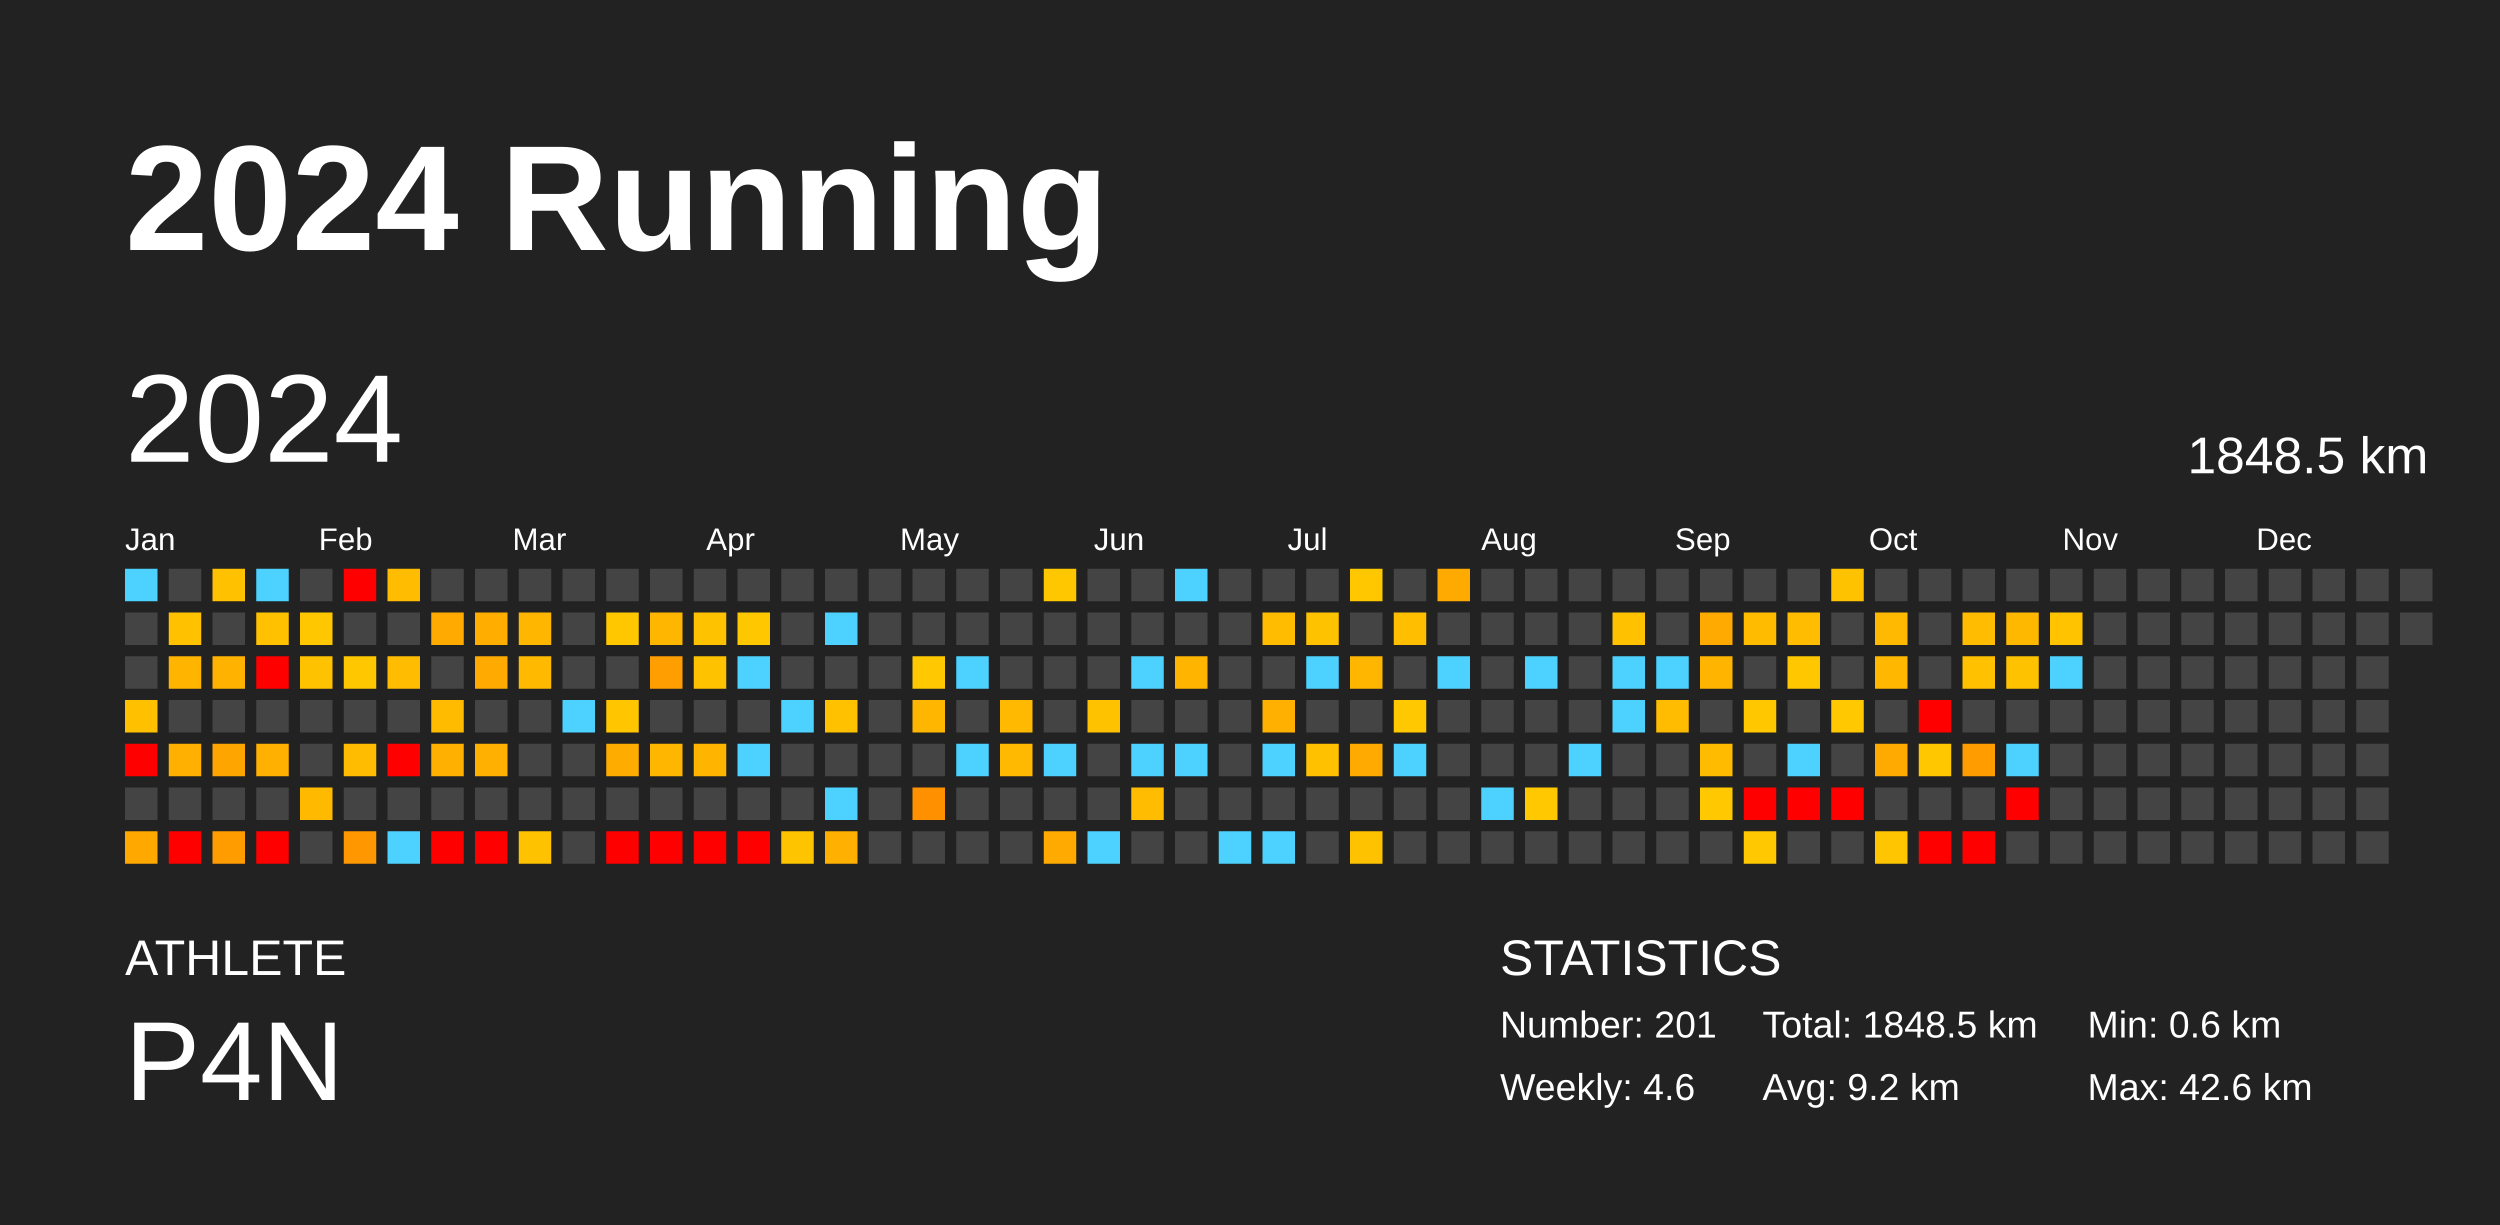
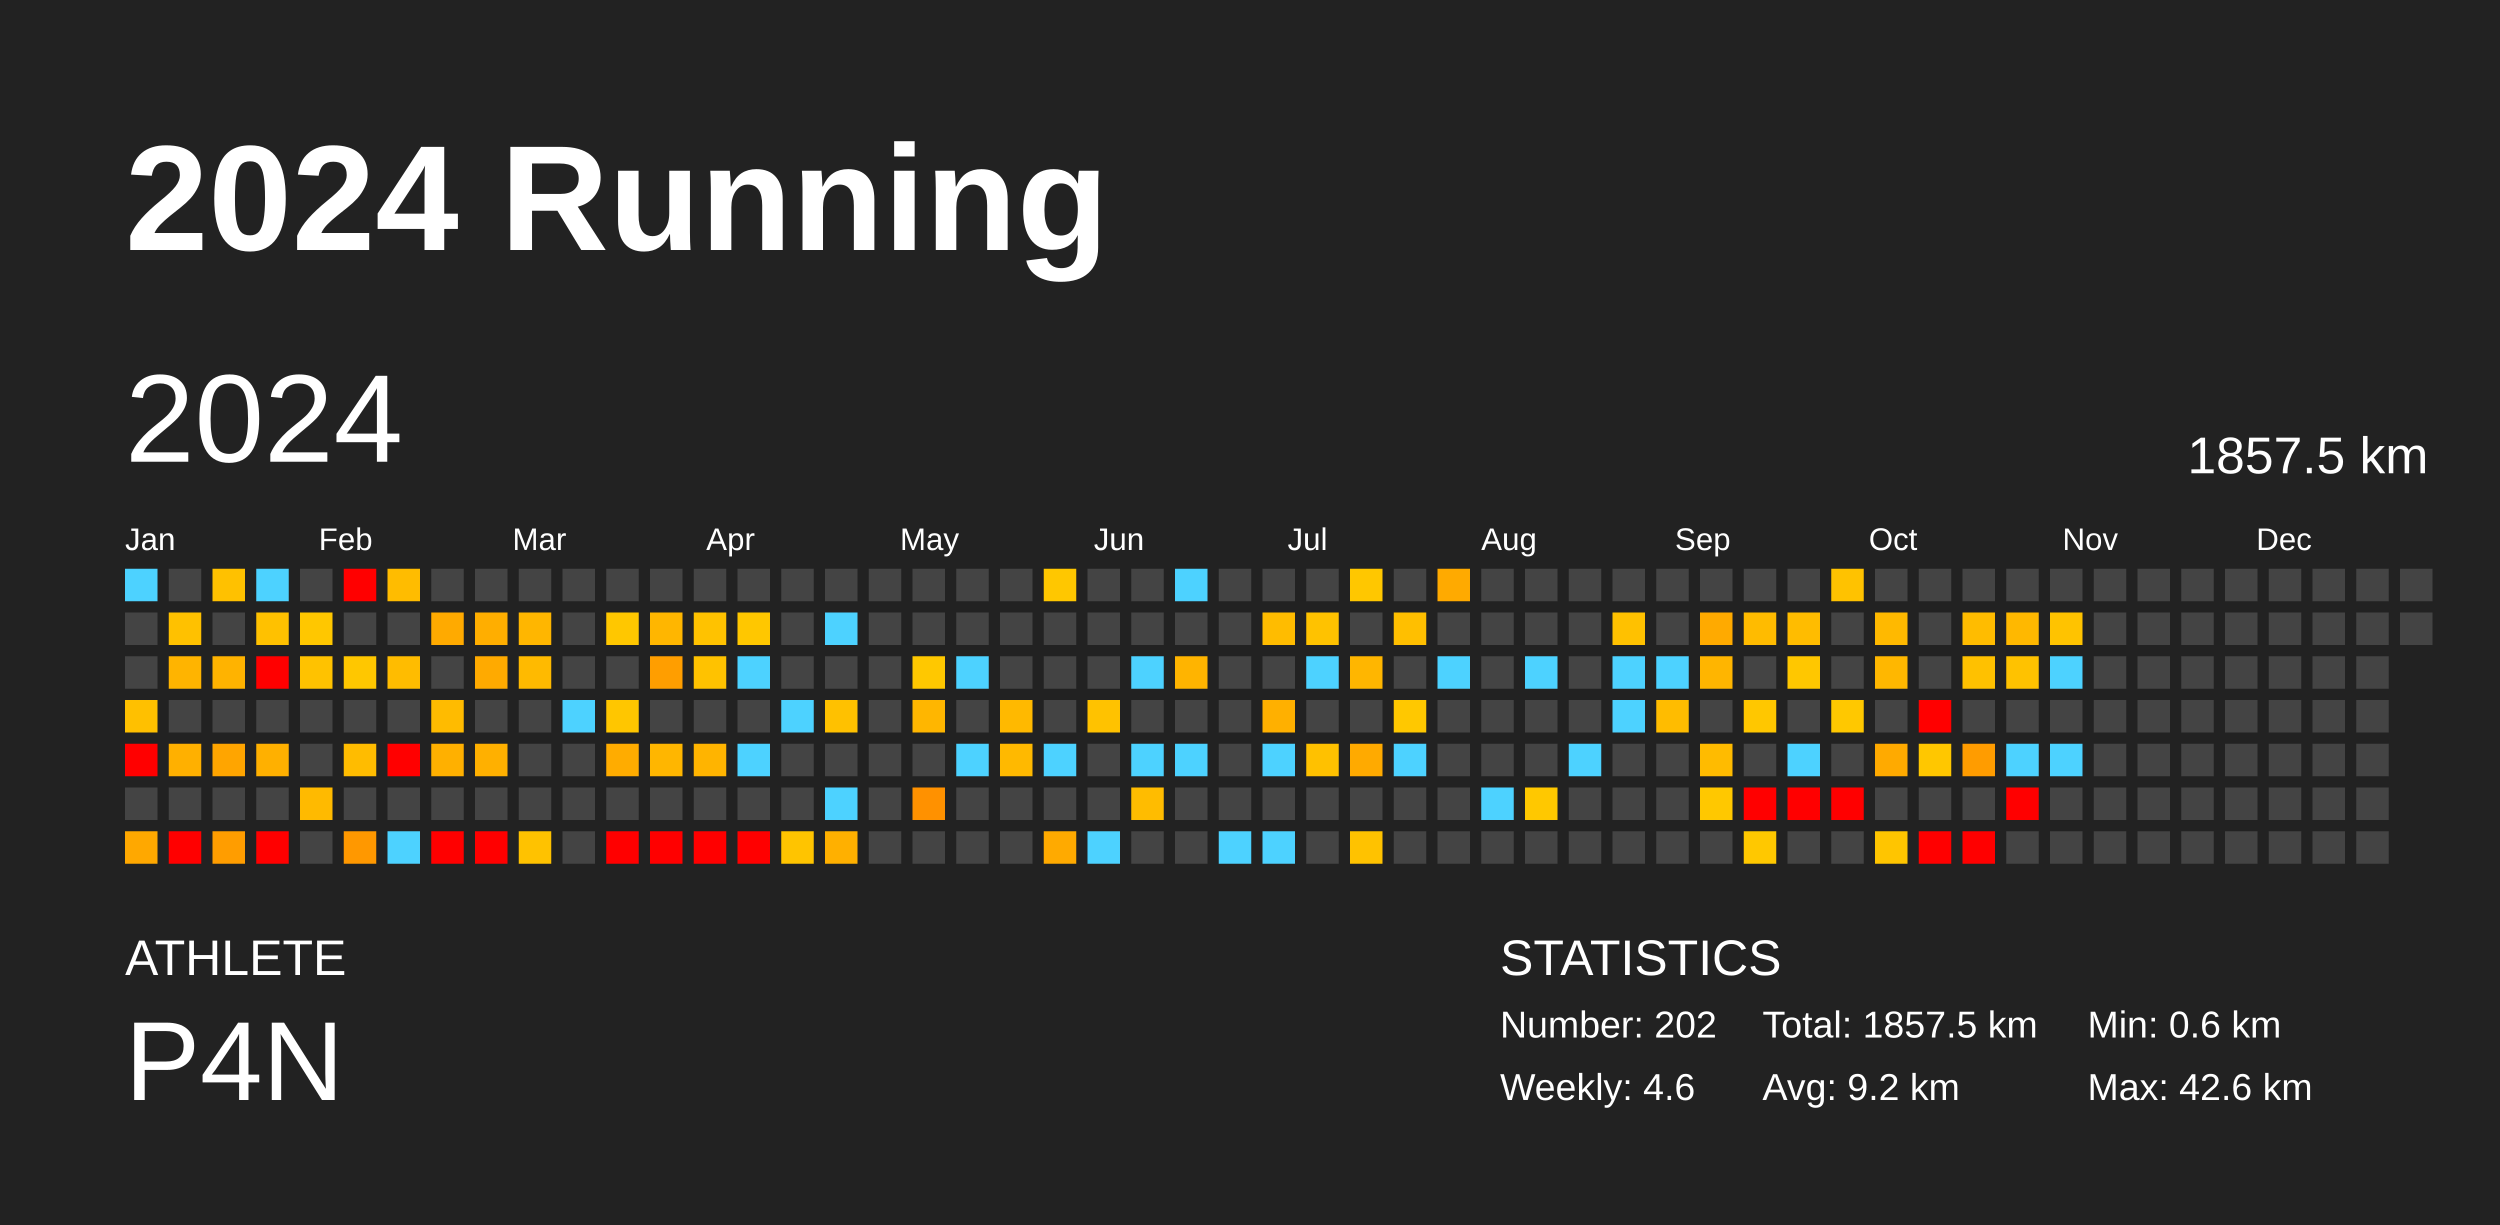
<svg xmlns="http://www.w3.org/2000/svg" baseProfile="full" height="98mm" version="1.1" viewBox="0,0,200,98" width="200mm">
  <defs />
  <rect fill="#222222" height="98" width="200" x="0" y="0" />
  <text fill="#FFFFFF" style="font-size:12px; font-family:Arial; font-weight:bold;" x="10" y="20">2024 Running</text>
  <text fill="#FFFFFF" style="font-size:4px; font-family:Arial" x="10" y="78">ATHLETE</text>
  <text fill="#FFFFFF" style="font-size:9px; font-family:Arial" x="10" y="88">P4N</text>
  <text fill="#FFFFFF" style="font-size:4px; font-family:Arial" x="120" y="78">STATISTICS</text>
-   <text fill="#FFFFFF" style="font-size:3px; font-family:Arial" x="120" y="83">Number: 201</text>
+   <text fill="#FFFFFF" style="font-size:3px; font-family:Arial" x="120" y="83">Number: 202</text>
  <text fill="#FFFFFF" style="font-size:3px; font-family:Arial" x="120" y="88">Weekly: 4.6</text>
-   <text fill="#FFFFFF" style="font-size:3px; font-family:Arial" x="141" y="83">Total: 1848.5 km</text>
+   <text fill="#FFFFFF" style="font-size:3px; font-family:Arial" x="141" y="83">Total: 1857.5 km</text>
  <text fill="#FFFFFF" style="font-size:3px; font-family:Arial" x="141" y="88">Avg: 9.2 km</text>
  <text fill="#FFFFFF" style="font-size:3px; font-family:Arial" x="167" y="83">Min: 0.6 km</text>
  <text fill="#FFFFFF" style="font-size:3px; font-family:Arial" x="167" y="88">Max: 42.6 km</text>
  <text dominant-baseline="hanging" fill="#FFFFFF" style="font-size:10.0px; font-family:Arial;" x="10" y="30">2024</text>
-   <text dominant-baseline="hanging" fill="#FFFFFF" style="font-size:4.125px; font-family:Arial;" x="175" y="35">1848.5 km</text>
+   <text dominant-baseline="hanging" fill="#FFFFFF" style="font-size:4.125px; font-family:Arial;" x="175" y="35">1857.5 km</text>
  <text fill="#FFFFFF" style="font-size:2.5px; font-family:Arial" x="10.0" y="44">Jan</text>
  <text fill="#FFFFFF" style="font-size:2.5px; font-family:Arial" x="25.5" y="44">Feb</text>
  <text fill="#FFFFFF" style="font-size:2.5px; font-family:Arial" x="41.0" y="44">Mar</text>
  <text fill="#FFFFFF" style="font-size:2.5px; font-family:Arial" x="56.5" y="44">Apr</text>
  <text fill="#FFFFFF" style="font-size:2.5px; font-family:Arial" x="72.0" y="44">May</text>
  <text fill="#FFFFFF" style="font-size:2.5px; font-family:Arial" x="87.5" y="44">Jun</text>
  <text fill="#FFFFFF" style="font-size:2.5px; font-family:Arial" x="103.0" y="44">Jul</text>
  <text fill="#FFFFFF" style="font-size:2.5px; font-family:Arial" x="118.5" y="44">Aug</text>
  <text fill="#FFFFFF" style="font-size:2.5px; font-family:Arial" x="134.0" y="44">Sep</text>
  <text fill="#FFFFFF" style="font-size:2.5px; font-family:Arial" x="149.5" y="44">Oct</text>
  <text fill="#FFFFFF" style="font-size:2.5px; font-family:Arial" x="165.0" y="44">Nov</text>
  <text fill="#FFFFFF" style="font-size:2.5px; font-family:Arial" x="180.5" y="44">Dec</text>
  <rect fill="#4dd2ff" height="2.6" width="2.6" x="10.0" y="45.5" />
  <rect fill="#444444" height="2.6" width="2.6" x="10.0" y="49.0" />
  <rect fill="#444444" height="2.6" width="2.6" x="10.0" y="52.5" />
  <rect fill="#ffc000" height="2.6" width="2.6" x="10.0" y="56.0" />
  <rect fill="red" height="2.6" width="2.6" x="10.0" y="59.5" />
  <rect fill="#444444" height="2.6" width="2.6" x="10.0" y="63.0" />
  <rect fill="#ffa800" height="2.6" width="2.6" x="10.0" y="66.5" />
  <rect fill="#444444" height="2.6" width="2.6" x="13.5" y="45.5" />
  <rect fill="#ffc100" height="2.6" width="2.6" x="13.5" y="49.0" />
  <rect fill="#ffb400" height="2.6" width="2.6" x="13.5" y="52.5" />
  <rect fill="#444444" height="2.6" width="2.6" x="13.5" y="56.0" />
  <rect fill="#ffb000" height="2.6" width="2.6" x="13.5" y="59.5" />
  <rect fill="#444444" height="2.6" width="2.6" x="13.5" y="63.0" />
  <rect fill="red" height="2.6" width="2.6" x="13.5" y="66.5" />
  <rect fill="#ffc100" height="2.6" width="2.6" x="17.0" y="45.5" />
  <rect fill="#444444" height="2.6" width="2.6" x="17.0" y="49.0" />
  <rect fill="#ffb300" height="2.6" width="2.6" x="17.0" y="52.5" />
  <rect fill="#444444" height="2.6" width="2.6" x="17.0" y="56.0" />
  <rect fill="#ffa500" height="2.6" width="2.6" x="17.0" y="59.5" />
  <rect fill="#444444" height="2.6" width="2.6" x="17.0" y="63.0" />
  <rect fill="#ff9d00" height="2.6" width="2.6" x="17.0" y="66.5" />
  <rect fill="#4dd2ff" height="2.6" width="2.6" x="20.5" y="45.5" />
  <rect fill="#ffc100" height="2.6" width="2.6" x="20.5" y="49.0" />
  <rect fill="red" height="2.6" width="2.6" x="20.5" y="52.5" />
  <rect fill="#444444" height="2.6" width="2.6" x="20.5" y="56.0" />
  <rect fill="#ffb000" height="2.6" width="2.6" x="20.5" y="59.5" />
  <rect fill="#444444" height="2.6" width="2.6" x="20.5" y="63.0" />
  <rect fill="red" height="2.6" width="2.6" x="20.5" y="66.5" />
  <rect fill="#444444" height="2.6" width="2.6" x="24.0" y="45.5" />
  <rect fill="#ffc700" height="2.6" width="2.6" x="24.0" y="49.0" />
  <rect fill="#ffc200" height="2.6" width="2.6" x="24.0" y="52.5" />
  <rect fill="#444444" height="2.6" width="2.6" x="24.0" y="56.0" />
  <rect fill="#444444" height="2.6" width="2.6" x="24.0" y="59.5" />
  <rect fill="#ffba00" height="2.6" width="2.6" x="24.0" y="63.0" />
  <rect fill="#444444" height="2.6" width="2.6" x="24.0" y="66.5" />
  <rect fill="red" height="2.6" width="2.6" x="27.5" y="45.5" />
  <rect fill="#444444" height="2.6" width="2.6" x="27.5" y="49.0" />
  <rect fill="#ffc700" height="2.6" width="2.6" x="27.5" y="52.5" />
  <rect fill="#444444" height="2.6" width="2.6" x="27.5" y="56.0" />
  <rect fill="#ffbc00" height="2.6" width="2.6" x="27.5" y="59.5" />
  <rect fill="#444444" height="2.6" width="2.6" x="27.5" y="63.0" />
  <rect fill="#ff9800" height="2.6" width="2.6" x="27.5" y="66.5" />
  <rect fill="#ffbc00" height="2.6" width="2.6" x="31.0" y="45.5" />
  <rect fill="#444444" height="2.6" width="2.6" x="31.0" y="49.0" />
  <rect fill="#ffbc00" height="2.6" width="2.6" x="31.0" y="52.5" />
  <rect fill="#444444" height="2.6" width="2.6" x="31.0" y="56.0" />
  <rect fill="red" height="2.6" width="2.6" x="31.0" y="59.5" />
  <rect fill="#444444" height="2.6" width="2.6" x="31.0" y="63.0" />
  <rect fill="#4dd2ff" height="2.6" width="2.6" x="31.0" y="66.5" />
  <rect fill="#444444" height="2.6" width="2.6" x="34.5" y="45.5" />
  <rect fill="#ffaa00" height="2.6" width="2.6" x="34.5" y="49.0" />
  <rect fill="#444444" height="2.6" width="2.6" x="34.5" y="52.5" />
  <rect fill="#ffbb00" height="2.6" width="2.6" x="34.5" y="56.0" />
  <rect fill="#ffb000" height="2.6" width="2.6" x="34.5" y="59.5" />
  <rect fill="#444444" height="2.6" width="2.6" x="34.5" y="63.0" />
  <rect fill="red" height="2.6" width="2.6" x="34.5" y="66.5" />
  <rect fill="#444444" height="2.6" width="2.6" x="38.0" y="45.5" />
  <rect fill="#ffae00" height="2.6" width="2.6" x="38.0" y="49.0" />
  <rect fill="#ffaa00" height="2.6" width="2.6" x="38.0" y="52.5" />
  <rect fill="#444444" height="2.6" width="2.6" x="38.0" y="56.0" />
  <rect fill="#ffb000" height="2.6" width="2.6" x="38.0" y="59.5" />
  <rect fill="#444444" height="2.6" width="2.6" x="38.0" y="63.0" />
  <rect fill="red" height="2.6" width="2.6" x="38.0" y="66.5" />
  <rect fill="#444444" height="2.6" width="2.6" x="41.5" y="45.5" />
  <rect fill="#ffb600" height="2.6" width="2.6" x="41.5" y="49.0" />
  <rect fill="#ffba00" height="2.6" width="2.6" x="41.5" y="52.5" />
  <rect fill="#444444" height="2.6" width="2.6" x="41.5" y="56.0" />
  <rect fill="#444444" height="2.6" width="2.6" x="41.5" y="59.5" />
  <rect fill="#444444" height="2.6" width="2.6" x="41.5" y="63.0" />
  <rect fill="#ffc200" height="2.6" width="2.6" x="41.5" y="66.5" />
  <rect fill="#444444" height="2.6" width="2.6" x="45.0" y="45.5" />
  <rect fill="#444444" height="2.6" width="2.6" x="45.0" y="49.0" />
  <rect fill="#444444" height="2.6" width="2.6" x="45.0" y="52.5" />
  <rect fill="#4dd2ff" height="2.6" width="2.6" x="45.0" y="56.0" />
  <rect fill="#444444" height="2.6" width="2.6" x="45.0" y="59.5" />
  <rect fill="#444444" height="2.6" width="2.6" x="45.0" y="63.0" />
  <rect fill="#444444" height="2.6" width="2.6" x="45.0" y="66.5" />
  <rect fill="#444444" height="2.6" width="2.6" x="48.5" y="45.5" />
  <rect fill="#ffc700" height="2.6" width="2.6" x="48.5" y="49.0" />
  <rect fill="#444444" height="2.6" width="2.6" x="48.5" y="52.5" />
  <rect fill="#ffc600" height="2.6" width="2.6" x="48.5" y="56.0" />
  <rect fill="#ffac00" height="2.6" width="2.6" x="48.5" y="59.5" />
  <rect fill="#444444" height="2.6" width="2.6" x="48.5" y="63.0" />
  <rect fill="red" height="2.6" width="2.6" x="48.5" y="66.5" />
  <rect fill="#444444" height="2.6" width="2.6" x="52.0" y="45.5" />
  <rect fill="#ffb600" height="2.6" width="2.6" x="52.0" y="49.0" />
  <rect fill="#ff9e00" height="2.6" width="2.6" x="52.0" y="52.5" />
  <rect fill="#444444" height="2.6" width="2.6" x="52.0" y="56.0" />
  <rect fill="#ffb600" height="2.6" width="2.6" x="52.0" y="59.5" />
  <rect fill="#444444" height="2.6" width="2.6" x="52.0" y="63.0" />
  <rect fill="red" height="2.6" width="2.6" x="52.0" y="66.5" />
  <rect fill="#444444" height="2.6" width="2.6" x="55.5" y="45.5" />
  <rect fill="#ffc200" height="2.6" width="2.6" x="55.5" y="49.0" />
  <rect fill="#ffc200" height="2.6" width="2.6" x="55.5" y="52.5" />
  <rect fill="#444444" height="2.6" width="2.6" x="55.5" y="56.0" />
  <rect fill="#ffb400" height="2.6" width="2.6" x="55.5" y="59.5" />
  <rect fill="#444444" height="2.6" width="2.6" x="55.5" y="63.0" />
  <rect fill="red" height="2.6" width="2.6" x="55.5" y="66.5" />
  <rect fill="#444444" height="2.6" width="2.6" x="59.0" y="45.5" />
  <rect fill="#ffc700" height="2.6" width="2.6" x="59.0" y="49.0" />
  <rect fill="#4dd2ff" height="2.6" width="2.6" x="59.0" y="52.5" />
  <rect fill="#444444" height="2.6" width="2.6" x="59.0" y="56.0" />
  <rect fill="#4dd2ff" height="2.6" width="2.6" x="59.0" y="59.5" />
  <rect fill="#444444" height="2.6" width="2.6" x="59.0" y="63.0" />
  <rect fill="red" height="2.6" width="2.6" x="59.0" y="66.5" />
  <rect fill="#444444" height="2.6" width="2.6" x="62.5" y="45.5" />
  <rect fill="#444444" height="2.6" width="2.6" x="62.5" y="49.0" />
  <rect fill="#444444" height="2.6" width="2.6" x="62.5" y="52.5" />
  <rect fill="#4dd2ff" height="2.6" width="2.6" x="62.5" y="56.0" />
  <rect fill="#444444" height="2.6" width="2.6" x="62.5" y="59.5" />
  <rect fill="#444444" height="2.6" width="2.6" x="62.5" y="63.0" />
  <rect fill="#ffc400" height="2.6" width="2.6" x="62.5" y="66.5" />
  <rect fill="#444444" height="2.6" width="2.6" x="66.0" y="45.5" />
  <rect fill="#4dd2ff" height="2.6" width="2.6" x="66.0" y="49.0" />
  <rect fill="#444444" height="2.6" width="2.6" x="66.0" y="52.5" />
  <rect fill="#ffc100" height="2.6" width="2.6" x="66.0" y="56.0" />
  <rect fill="#444444" height="2.6" width="2.6" x="66.0" y="59.5" />
  <rect fill="#4dd2ff" height="2.6" width="2.6" x="66.0" y="63.0" />
  <rect fill="#ffb000" height="2.6" width="2.6" x="66.0" y="66.5" />
  <rect fill="#444444" height="2.6" width="2.6" x="69.5" y="45.5" />
  <rect fill="#444444" height="2.6" width="2.6" x="69.5" y="49.0" />
  <rect fill="#444444" height="2.6" width="2.6" x="69.5" y="52.5" />
  <rect fill="#444444" height="2.6" width="2.6" x="69.5" y="56.0" />
  <rect fill="#444444" height="2.6" width="2.6" x="69.5" y="59.5" />
  <rect fill="#444444" height="2.6" width="2.6" x="69.5" y="63.0" />
  <rect fill="#444444" height="2.6" width="2.6" x="69.5" y="66.5" />
  <rect fill="#444444" height="2.6" width="2.6" x="73.0" y="45.5" />
  <rect fill="#444444" height="2.6" width="2.6" x="73.0" y="49.0" />
  <rect fill="#ffc800" height="2.6" width="2.6" x="73.0" y="52.5" />
  <rect fill="#ffb600" height="2.6" width="2.6" x="73.0" y="56.0" />
  <rect fill="#444444" height="2.6" width="2.6" x="73.0" y="59.5" />
  <rect fill="#ff9100" height="2.6" width="2.6" x="73.0" y="63.0" />
  <rect fill="#444444" height="2.6" width="2.6" x="73.0" y="66.5" />
  <rect fill="#444444" height="2.6" width="2.6" x="76.5" y="45.5" />
  <rect fill="#444444" height="2.6" width="2.6" x="76.5" y="49.0" />
  <rect fill="#4dd2ff" height="2.6" width="2.6" x="76.5" y="52.5" />
  <rect fill="#444444" height="2.6" width="2.6" x="76.5" y="56.0" />
  <rect fill="#4dd2ff" height="2.6" width="2.6" x="76.5" y="59.5" />
  <rect fill="#444444" height="2.6" width="2.6" x="76.5" y="63.0" />
  <rect fill="#444444" height="2.6" width="2.6" x="76.5" y="66.5" />
  <rect fill="#444444" height="2.6" width="2.6" x="80.0" y="45.5" />
  <rect fill="#444444" height="2.6" width="2.6" x="80.0" y="49.0" />
  <rect fill="#444444" height="2.6" width="2.6" x="80.0" y="52.5" />
  <rect fill="#ffb900" height="2.6" width="2.6" x="80.0" y="56.0" />
  <rect fill="#ffb900" height="2.6" width="2.6" x="80.0" y="59.5" />
  <rect fill="#444444" height="2.6" width="2.6" x="80.0" y="63.0" />
  <rect fill="#444444" height="2.6" width="2.6" x="80.0" y="66.5" />
  <rect fill="#ffc700" height="2.6" width="2.6" x="83.5" y="45.5" />
  <rect fill="#444444" height="2.6" width="2.6" x="83.5" y="49.0" />
  <rect fill="#444444" height="2.6" width="2.6" x="83.5" y="52.5" />
  <rect fill="#444444" height="2.6" width="2.6" x="83.5" y="56.0" />
  <rect fill="#4dd2ff" height="2.6" width="2.6" x="83.5" y="59.5" />
  <rect fill="#444444" height="2.6" width="2.6" x="83.5" y="63.0" />
  <rect fill="#ffaa00" height="2.6" width="2.6" x="83.5" y="66.5" />
  <rect fill="#444444" height="2.6" width="2.6" x="87.0" y="45.5" />
  <rect fill="#444444" height="2.6" width="2.6" x="87.0" y="49.0" />
  <rect fill="#444444" height="2.6" width="2.6" x="87.0" y="52.5" />
  <rect fill="#ffc200" height="2.6" width="2.6" x="87.0" y="56.0" />
  <rect fill="#444444" height="2.6" width="2.6" x="87.0" y="59.5" />
  <rect fill="#444444" height="2.6" width="2.6" x="87.0" y="63.0" />
  <rect fill="#4dd2ff" height="2.6" width="2.6" x="87.0" y="66.5" />
  <rect fill="#444444" height="2.6" width="2.6" x="90.5" y="45.5" />
  <rect fill="#444444" height="2.6" width="2.6" x="90.5" y="49.0" />
  <rect fill="#4dd2ff" height="2.6" width="2.6" x="90.5" y="52.5" />
  <rect fill="#444444" height="2.6" width="2.6" x="90.5" y="56.0" />
  <rect fill="#4dd2ff" height="2.6" width="2.6" x="90.5" y="59.5" />
  <rect fill="#ffbc00" height="2.6" width="2.6" x="90.5" y="63.0" />
  <rect fill="#444444" height="2.6" width="2.6" x="90.5" y="66.5" />
  <rect fill="#4dd2ff" height="2.6" width="2.6" x="94.0" y="45.5" />
  <rect fill="#444444" height="2.6" width="2.6" x="94.0" y="49.0" />
  <rect fill="#ffb400" height="2.6" width="2.6" x="94.0" y="52.5" />
  <rect fill="#444444" height="2.6" width="2.6" x="94.0" y="56.0" />
  <rect fill="#4dd2ff" height="2.6" width="2.6" x="94.0" y="59.5" />
  <rect fill="#444444" height="2.6" width="2.6" x="94.0" y="63.0" />
  <rect fill="#444444" height="2.6" width="2.6" x="94.0" y="66.5" />
  <rect fill="#444444" height="2.6" width="2.6" x="97.5" y="45.5" />
  <rect fill="#444444" height="2.6" width="2.6" x="97.5" y="49.0" />
  <rect fill="#444444" height="2.6" width="2.6" x="97.5" y="52.5" />
  <rect fill="#444444" height="2.6" width="2.6" x="97.5" y="56.0" />
  <rect fill="#444444" height="2.6" width="2.6" x="97.5" y="59.5" />
  <rect fill="#444444" height="2.6" width="2.6" x="97.5" y="63.0" />
  <rect fill="#4dd2ff" height="2.6" width="2.6" x="97.5" y="66.5" />
  <rect fill="#444444" height="2.6" width="2.6" x="101.0" y="45.5" />
  <rect fill="#ffbc00" height="2.6" width="2.6" x="101.0" y="49.0" />
  <rect fill="#444444" height="2.6" width="2.6" x="101.0" y="52.5" />
  <rect fill="#ffb000" height="2.6" width="2.6" x="101.0" y="56.0" />
  <rect fill="#4dd2ff" height="2.6" width="2.6" x="101.0" y="59.5" />
  <rect fill="#444444" height="2.6" width="2.6" x="101.0" y="63.0" />
  <rect fill="#4dd2ff" height="2.6" width="2.6" x="101.0" y="66.5" />
  <rect fill="#444444" height="2.6" width="2.6" x="104.5" y="45.5" />
  <rect fill="#ffc200" height="2.6" width="2.6" x="104.5" y="49.0" />
  <rect fill="#4dd2ff" height="2.6" width="2.6" x="104.5" y="52.5" />
  <rect fill="#444444" height="2.6" width="2.6" x="104.5" y="56.0" />
  <rect fill="#ffc100" height="2.6" width="2.6" x="104.5" y="59.5" />
  <rect fill="#444444" height="2.6" width="2.6" x="104.5" y="63.0" />
  <rect fill="#444444" height="2.6" width="2.6" x="104.5" y="66.5" />
  <rect fill="#ffc700" height="2.6" width="2.6" x="108.0" y="45.5" />
  <rect fill="#444444" height="2.6" width="2.6" x="108.0" y="49.0" />
  <rect fill="#ffb600" height="2.6" width="2.6" x="108.0" y="52.5" />
  <rect fill="#444444" height="2.6" width="2.6" x="108.0" y="56.0" />
  <rect fill="#ffaa00" height="2.6" width="2.6" x="108.0" y="59.5" />
  <rect fill="#444444" height="2.6" width="2.6" x="108.0" y="63.0" />
  <rect fill="#ffc200" height="2.6" width="2.6" x="108.0" y="66.5" />
  <rect fill="#444444" height="2.6" width="2.6" x="111.5" y="45.5" />
  <rect fill="#ffbf00" height="2.6" width="2.6" x="111.5" y="49.0" />
  <rect fill="#444444" height="2.6" width="2.6" x="111.5" y="52.5" />
  <rect fill="#ffc800" height="2.6" width="2.6" x="111.5" y="56.0" />
  <rect fill="#4dd2ff" height="2.6" width="2.6" x="111.5" y="59.5" />
  <rect fill="#444444" height="2.6" width="2.6" x="111.5" y="63.0" />
  <rect fill="#444444" height="2.6" width="2.6" x="111.5" y="66.5" />
  <rect fill="#ffaa00" height="2.6" width="2.6" x="115.0" y="45.5" />
  <rect fill="#444444" height="2.6" width="2.6" x="115.0" y="49.0" />
  <rect fill="#4dd2ff" height="2.6" width="2.6" x="115.0" y="52.5" />
  <rect fill="#444444" height="2.6" width="2.6" x="115.0" y="56.0" />
  <rect fill="#444444" height="2.6" width="2.6" x="115.0" y="59.5" />
  <rect fill="#444444" height="2.6" width="2.6" x="115.0" y="63.0" />
  <rect fill="#444444" height="2.6" width="2.6" x="115.0" y="66.5" />
  <rect fill="#444444" height="2.6" width="2.6" x="118.5" y="45.5" />
  <rect fill="#444444" height="2.6" width="2.6" x="118.5" y="49.0" />
  <rect fill="#444444" height="2.6" width="2.6" x="118.5" y="52.5" />
  <rect fill="#444444" height="2.6" width="2.6" x="118.5" y="56.0" />
  <rect fill="#444444" height="2.6" width="2.6" x="118.5" y="59.5" />
  <rect fill="#4dd2ff" height="2.6" width="2.6" x="118.5" y="63.0" />
  <rect fill="#444444" height="2.6" width="2.6" x="118.5" y="66.5" />
  <rect fill="#444444" height="2.6" width="2.6" x="122.0" y="45.5" />
  <rect fill="#444444" height="2.6" width="2.6" x="122.0" y="49.0" />
  <rect fill="#4dd2ff" height="2.6" width="2.6" x="122.0" y="52.5" />
  <rect fill="#444444" height="2.6" width="2.6" x="122.0" y="56.0" />
  <rect fill="#444444" height="2.6" width="2.6" x="122.0" y="59.5" />
  <rect fill="#ffc800" height="2.6" width="2.6" x="122.0" y="63.0" />
  <rect fill="#444444" height="2.6" width="2.6" x="122.0" y="66.5" />
  <rect fill="#444444" height="2.6" width="2.6" x="125.5" y="45.5" />
  <rect fill="#444444" height="2.6" width="2.6" x="125.5" y="49.0" />
  <rect fill="#444444" height="2.6" width="2.6" x="125.5" y="52.5" />
  <rect fill="#444444" height="2.6" width="2.6" x="125.5" y="56.0" />
  <rect fill="#4dd2ff" height="2.6" width="2.6" x="125.5" y="59.5" />
  <rect fill="#444444" height="2.6" width="2.6" x="125.5" y="63.0" />
  <rect fill="#444444" height="2.6" width="2.6" x="125.5" y="66.5" />
  <rect fill="#444444" height="2.6" width="2.6" x="129.0" y="45.5" />
  <rect fill="#ffc100" height="2.6" width="2.6" x="129.0" y="49.0" />
  <rect fill="#4dd2ff" height="2.6" width="2.6" x="129.0" y="52.5" />
  <rect fill="#4dd2ff" height="2.6" width="2.6" x="129.0" y="56.0" />
  <rect fill="#444444" height="2.6" width="2.6" x="129.0" y="59.5" />
  <rect fill="#444444" height="2.6" width="2.6" x="129.0" y="63.0" />
  <rect fill="#444444" height="2.6" width="2.6" x="129.0" y="66.5" />
  <rect fill="#444444" height="2.6" width="2.6" x="132.5" y="45.5" />
  <rect fill="#444444" height="2.6" width="2.6" x="132.5" y="49.0" />
  <rect fill="#4dd2ff" height="2.6" width="2.6" x="132.5" y="52.5" />
  <rect fill="#ffbc00" height="2.6" width="2.6" x="132.5" y="56.0" />
  <rect fill="#444444" height="2.6" width="2.6" x="132.5" y="59.5" />
  <rect fill="#444444" height="2.6" width="2.6" x="132.5" y="63.0" />
  <rect fill="#444444" height="2.6" width="2.6" x="132.5" y="66.5" />
  <rect fill="#444444" height="2.6" width="2.6" x="136.0" y="45.5" />
  <rect fill="#ffaa00" height="2.6" width="2.6" x="136.0" y="49.0" />
  <rect fill="#ffb500" height="2.6" width="2.6" x="136.0" y="52.5" />
  <rect fill="#444444" height="2.6" width="2.6" x="136.0" y="56.0" />
  <rect fill="#ffbb00" height="2.6" width="2.6" x="136.0" y="59.5" />
  <rect fill="#ffc800" height="2.6" width="2.6" x="136.0" y="63.0" />
  <rect fill="#444444" height="2.6" width="2.6" x="136.0" y="66.5" />
  <rect fill="#444444" height="2.6" width="2.6" x="139.5" y="45.5" />
  <rect fill="#ffbb00" height="2.6" width="2.6" x="139.5" y="49.0" />
  <rect fill="#444444" height="2.6" width="2.6" x="139.5" y="52.5" />
  <rect fill="#ffc700" height="2.6" width="2.6" x="139.5" y="56.0" />
  <rect fill="#444444" height="2.6" width="2.6" x="139.5" y="59.5" />
  <rect fill="red" height="2.6" width="2.6" x="139.5" y="63.0" />
  <rect fill="#ffc800" height="2.6" width="2.6" x="139.5" y="66.5" />
  <rect fill="#444444" height="2.6" width="2.6" x="143.0" y="45.5" />
  <rect fill="#ffbc00" height="2.6" width="2.6" x="143.0" y="49.0" />
  <rect fill="#ffc700" height="2.6" width="2.6" x="143.0" y="52.5" />
  <rect fill="#444444" height="2.6" width="2.6" x="143.0" y="56.0" />
  <rect fill="#4dd2ff" height="2.6" width="2.6" x="143.0" y="59.5" />
  <rect fill="red" height="2.6" width="2.6" x="143.0" y="63.0" />
  <rect fill="#444444" height="2.6" width="2.6" x="143.0" y="66.5" />
  <rect fill="#ffc200" height="2.6" width="2.6" x="146.5" y="45.5" />
  <rect fill="#444444" height="2.6" width="2.6" x="146.5" y="49.0" />
  <rect fill="#444444" height="2.6" width="2.6" x="146.5" y="52.5" />
  <rect fill="#ffc800" height="2.6" width="2.6" x="146.5" y="56.0" />
  <rect fill="#444444" height="2.6" width="2.6" x="146.5" y="59.5" />
  <rect fill="red" height="2.6" width="2.6" x="146.5" y="63.0" />
  <rect fill="#444444" height="2.6" width="2.6" x="146.5" y="66.5" />
  <rect fill="#444444" height="2.6" width="2.6" x="150.0" y="45.5" />
  <rect fill="#ffb900" height="2.6" width="2.6" x="150.0" y="49.0" />
  <rect fill="#ffb700" height="2.6" width="2.6" x="150.0" y="52.5" />
  <rect fill="#444444" height="2.6" width="2.6" x="150.0" y="56.0" />
  <rect fill="#ffaa00" height="2.6" width="2.6" x="150.0" y="59.5" />
  <rect fill="#444444" height="2.6" width="2.6" x="150.0" y="63.0" />
  <rect fill="#ffc500" height="2.6" width="2.6" x="150.0" y="66.5" />
  <rect fill="#444444" height="2.6" width="2.6" x="153.5" y="45.5" />
  <rect fill="#444444" height="2.6" width="2.6" x="153.5" y="49.0" />
  <rect fill="#444444" height="2.6" width="2.6" x="153.5" y="52.5" />
  <rect fill="red" height="2.6" width="2.6" x="153.5" y="56.0" />
  <rect fill="#ffc700" height="2.6" width="2.6" x="153.5" y="59.5" />
  <rect fill="#444444" height="2.6" width="2.6" x="153.5" y="63.0" />
  <rect fill="red" height="2.6" width="2.6" x="153.5" y="66.5" />
  <rect fill="#444444" height="2.6" width="2.6" x="157.0" y="45.5" />
  <rect fill="#ffbc00" height="2.6" width="2.6" x="157.0" y="49.0" />
  <rect fill="#ffc100" height="2.6" width="2.6" x="157.0" y="52.5" />
  <rect fill="#444444" height="2.6" width="2.6" x="157.0" y="56.0" />
  <rect fill="#ff9c00" height="2.6" width="2.6" x="157.0" y="59.5" />
  <rect fill="#444444" height="2.6" width="2.6" x="157.0" y="63.0" />
  <rect fill="red" height="2.6" width="2.6" x="157.0" y="66.5" />
  <rect fill="#444444" height="2.6" width="2.6" x="160.5" y="45.5" />
  <rect fill="#ffb800" height="2.6" width="2.6" x="160.5" y="49.0" />
  <rect fill="#ffc200" height="2.6" width="2.6" x="160.5" y="52.5" />
  <rect fill="#444444" height="2.6" width="2.6" x="160.5" y="56.0" />
  <rect fill="#4dd2ff" height="2.6" width="2.6" x="160.5" y="59.5" />
  <rect fill="red" height="2.6" width="2.6" x="160.5" y="63.0" />
  <rect fill="#444444" height="2.6" width="2.6" x="160.5" y="66.5" />
  <rect fill="#444444" height="2.6" width="2.6" x="164.0" y="45.5" />
  <rect fill="#ffc300" height="2.6" width="2.6" x="164.0" y="49.0" />
  <rect fill="#4dd2ff" height="2.6" width="2.6" x="164.0" y="52.5" />
  <rect fill="#444444" height="2.6" width="2.6" x="164.0" y="56.0" />
-   <rect fill="#444444" height="2.6" width="2.6" x="164.0" y="59.5" />
+   <rect fill="#4dd2ff" height="2.6" width="2.6" x="164.0" y="59.5" />
  <rect fill="#444444" height="2.6" width="2.6" x="164.0" y="63.0" />
  <rect fill="#444444" height="2.6" width="2.6" x="164.0" y="66.5" />
  <rect fill="#444444" height="2.6" width="2.6" x="167.5" y="45.5" />
  <rect fill="#444444" height="2.6" width="2.6" x="167.5" y="49.0" />
  <rect fill="#444444" height="2.6" width="2.6" x="167.5" y="52.5" />
  <rect fill="#444444" height="2.6" width="2.6" x="167.5" y="56.0" />
  <rect fill="#444444" height="2.6" width="2.6" x="167.5" y="59.5" />
  <rect fill="#444444" height="2.6" width="2.6" x="167.5" y="63.0" />
  <rect fill="#444444" height="2.6" width="2.6" x="167.5" y="66.5" />
  <rect fill="#444444" height="2.6" width="2.6" x="171.0" y="45.5" />
  <rect fill="#444444" height="2.6" width="2.6" x="171.0" y="49.0" />
  <rect fill="#444444" height="2.6" width="2.6" x="171.0" y="52.5" />
  <rect fill="#444444" height="2.6" width="2.6" x="171.0" y="56.0" />
  <rect fill="#444444" height="2.6" width="2.6" x="171.0" y="59.5" />
  <rect fill="#444444" height="2.6" width="2.6" x="171.0" y="63.0" />
  <rect fill="#444444" height="2.6" width="2.6" x="171.0" y="66.5" />
  <rect fill="#444444" height="2.6" width="2.6" x="174.5" y="45.5" />
  <rect fill="#444444" height="2.6" width="2.6" x="174.5" y="49.0" />
  <rect fill="#444444" height="2.6" width="2.6" x="174.5" y="52.5" />
  <rect fill="#444444" height="2.6" width="2.6" x="174.5" y="56.0" />
  <rect fill="#444444" height="2.6" width="2.6" x="174.5" y="59.5" />
  <rect fill="#444444" height="2.6" width="2.6" x="174.5" y="63.0" />
  <rect fill="#444444" height="2.6" width="2.6" x="174.5" y="66.5" />
  <rect fill="#444444" height="2.6" width="2.6" x="178.0" y="45.5" />
  <rect fill="#444444" height="2.6" width="2.6" x="178.0" y="49.0" />
  <rect fill="#444444" height="2.6" width="2.6" x="178.0" y="52.5" />
  <rect fill="#444444" height="2.6" width="2.6" x="178.0" y="56.0" />
  <rect fill="#444444" height="2.6" width="2.6" x="178.0" y="59.5" />
  <rect fill="#444444" height="2.6" width="2.6" x="178.0" y="63.0" />
  <rect fill="#444444" height="2.6" width="2.6" x="178.0" y="66.5" />
  <rect fill="#444444" height="2.6" width="2.6" x="181.5" y="45.5" />
  <rect fill="#444444" height="2.6" width="2.6" x="181.5" y="49.0" />
  <rect fill="#444444" height="2.6" width="2.6" x="181.5" y="52.5" />
  <rect fill="#444444" height="2.6" width="2.6" x="181.5" y="56.0" />
  <rect fill="#444444" height="2.6" width="2.6" x="181.5" y="59.5" />
  <rect fill="#444444" height="2.6" width="2.6" x="181.5" y="63.0" />
  <rect fill="#444444" height="2.6" width="2.6" x="181.5" y="66.5" />
  <rect fill="#444444" height="2.6" width="2.6" x="185.0" y="45.5" />
  <rect fill="#444444" height="2.6" width="2.6" x="185.0" y="49.0" />
  <rect fill="#444444" height="2.6" width="2.6" x="185.0" y="52.5" />
  <rect fill="#444444" height="2.6" width="2.6" x="185.0" y="56.0" />
  <rect fill="#444444" height="2.6" width="2.6" x="185.0" y="59.5" />
  <rect fill="#444444" height="2.6" width="2.6" x="185.0" y="63.0" />
  <rect fill="#444444" height="2.6" width="2.6" x="185.0" y="66.5" />
  <rect fill="#444444" height="2.6" width="2.6" x="188.5" y="45.5" />
  <rect fill="#444444" height="2.6" width="2.6" x="188.5" y="49.0" />
  <rect fill="#444444" height="2.6" width="2.6" x="188.5" y="52.5" />
  <rect fill="#444444" height="2.6" width="2.6" x="188.5" y="56.0" />
  <rect fill="#444444" height="2.6" width="2.6" x="188.5" y="59.5" />
  <rect fill="#444444" height="2.6" width="2.6" x="188.5" y="63.0" />
  <rect fill="#444444" height="2.6" width="2.6" x="188.5" y="66.5" />
  <rect fill="#444444" height="2.6" width="2.6" x="192.0" y="45.5" />
  <rect fill="#444444" height="2.6" width="2.6" x="192.0" y="49.0" />
</svg>
